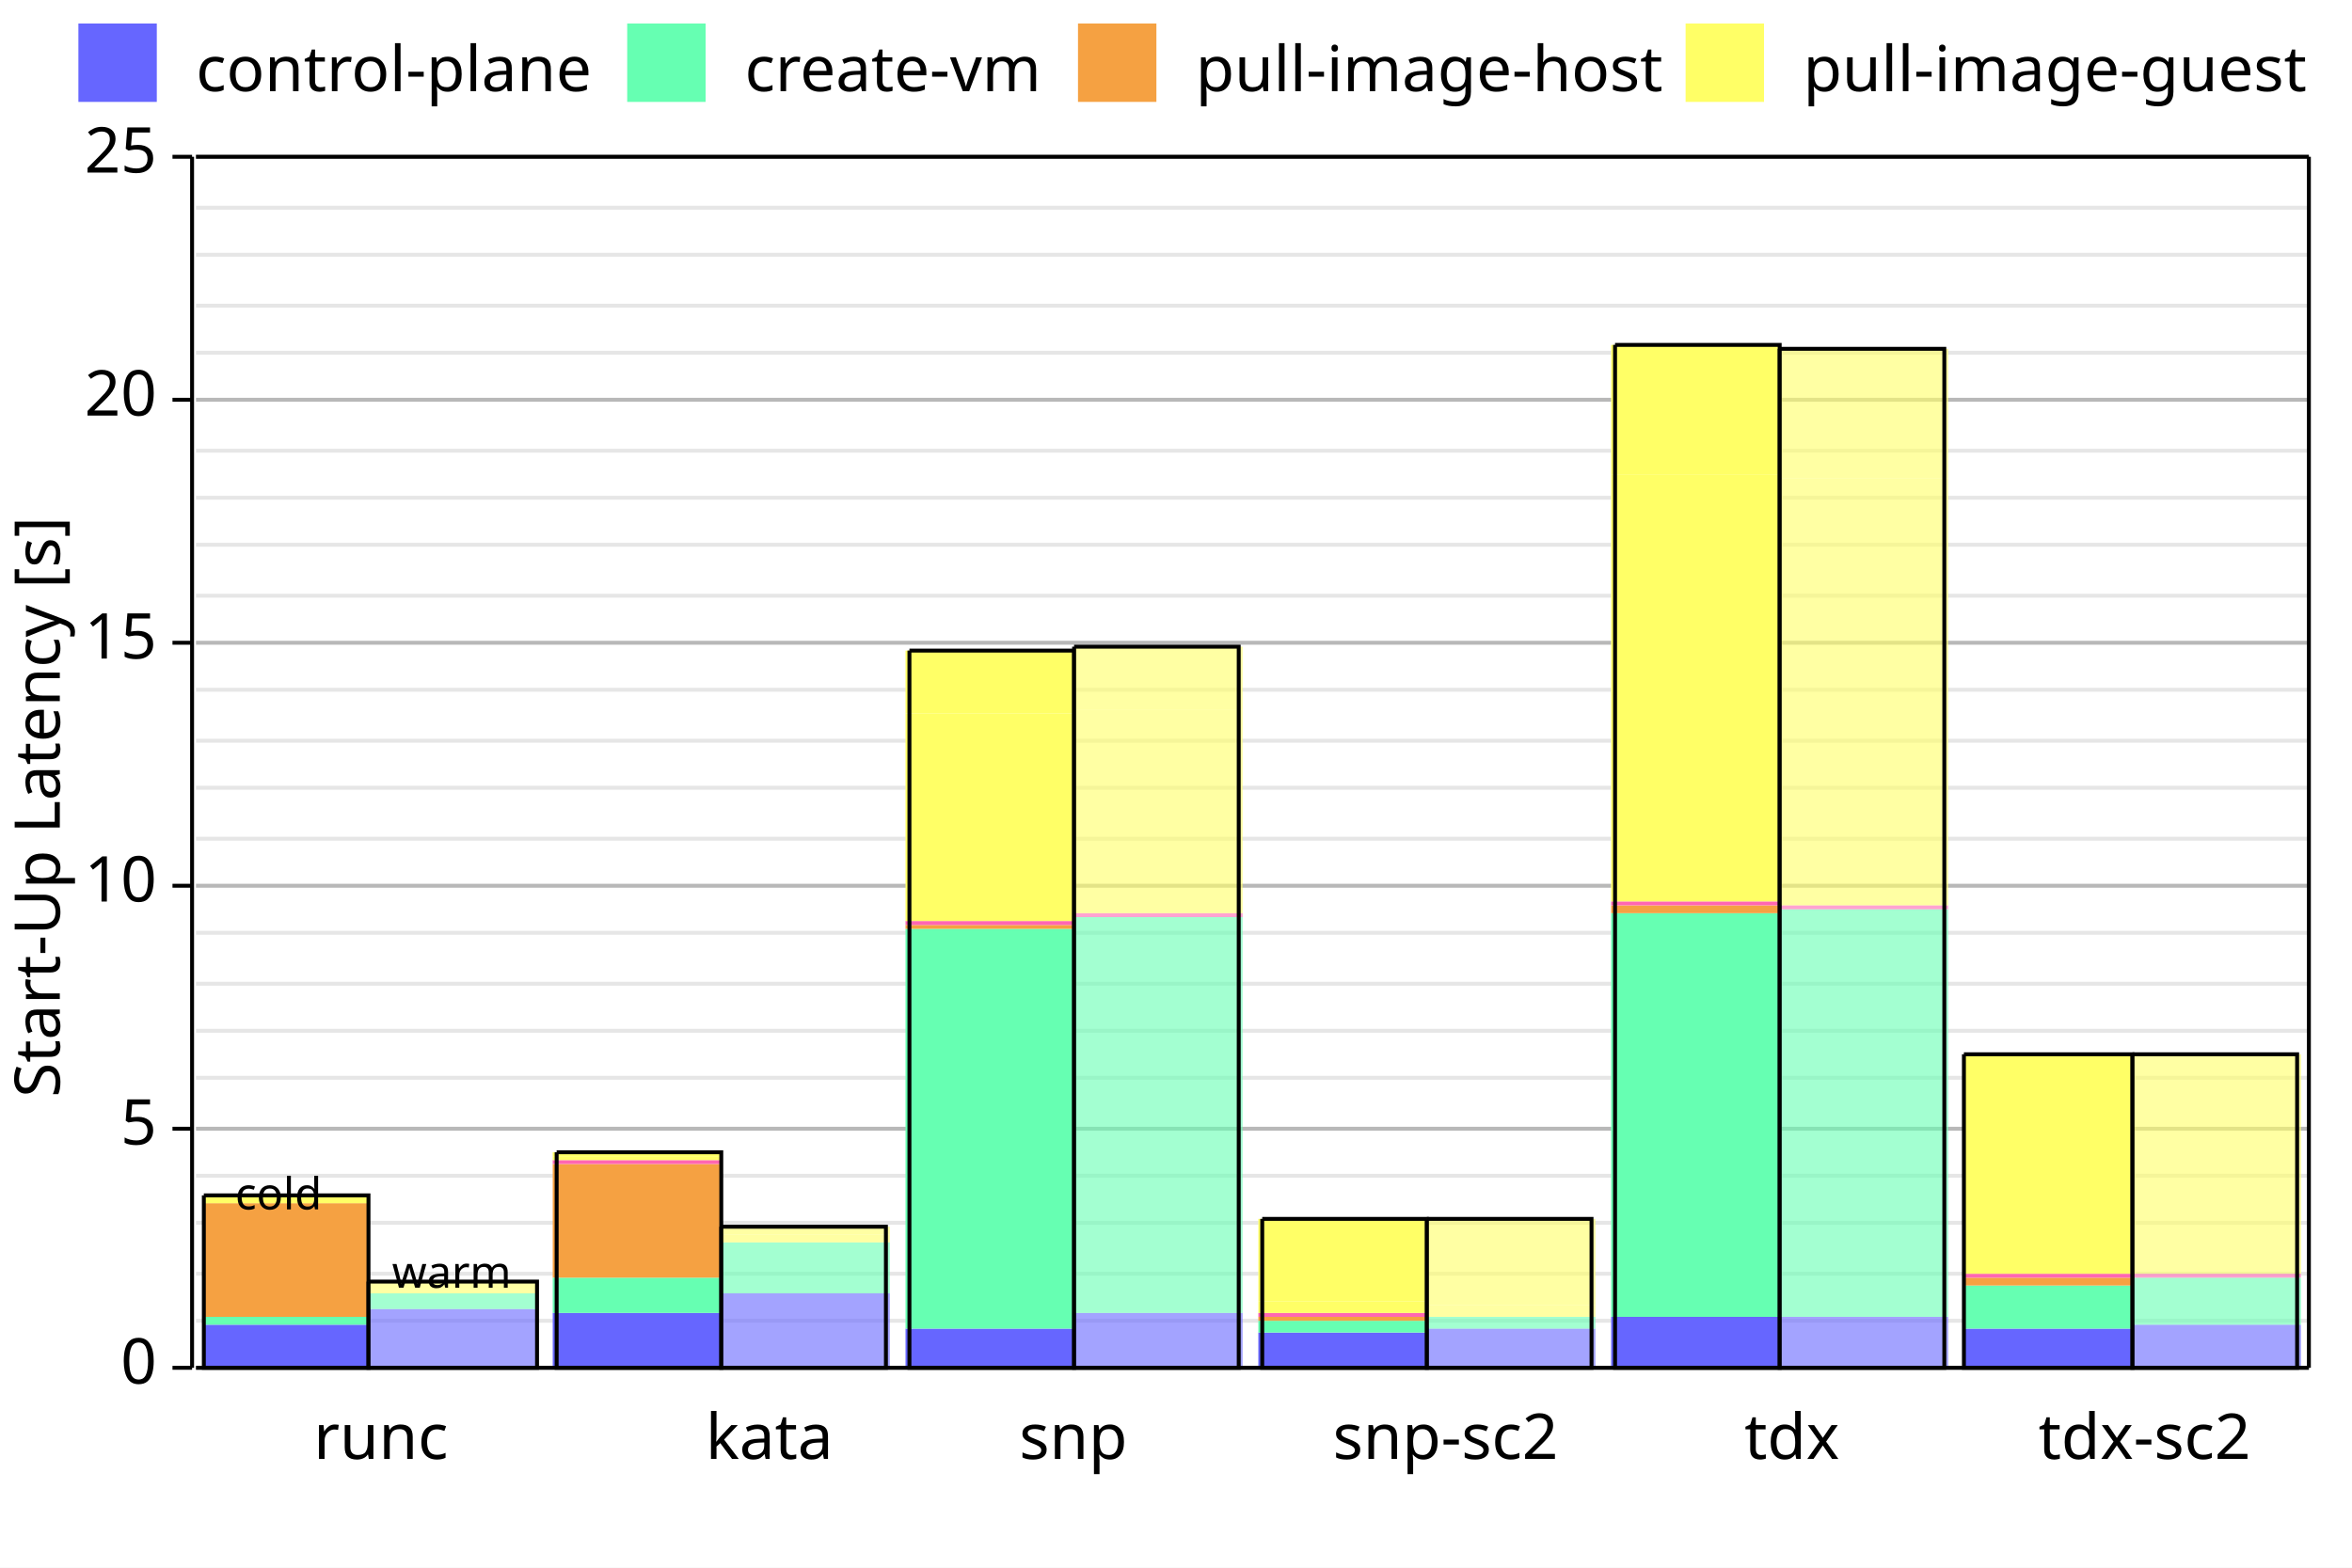
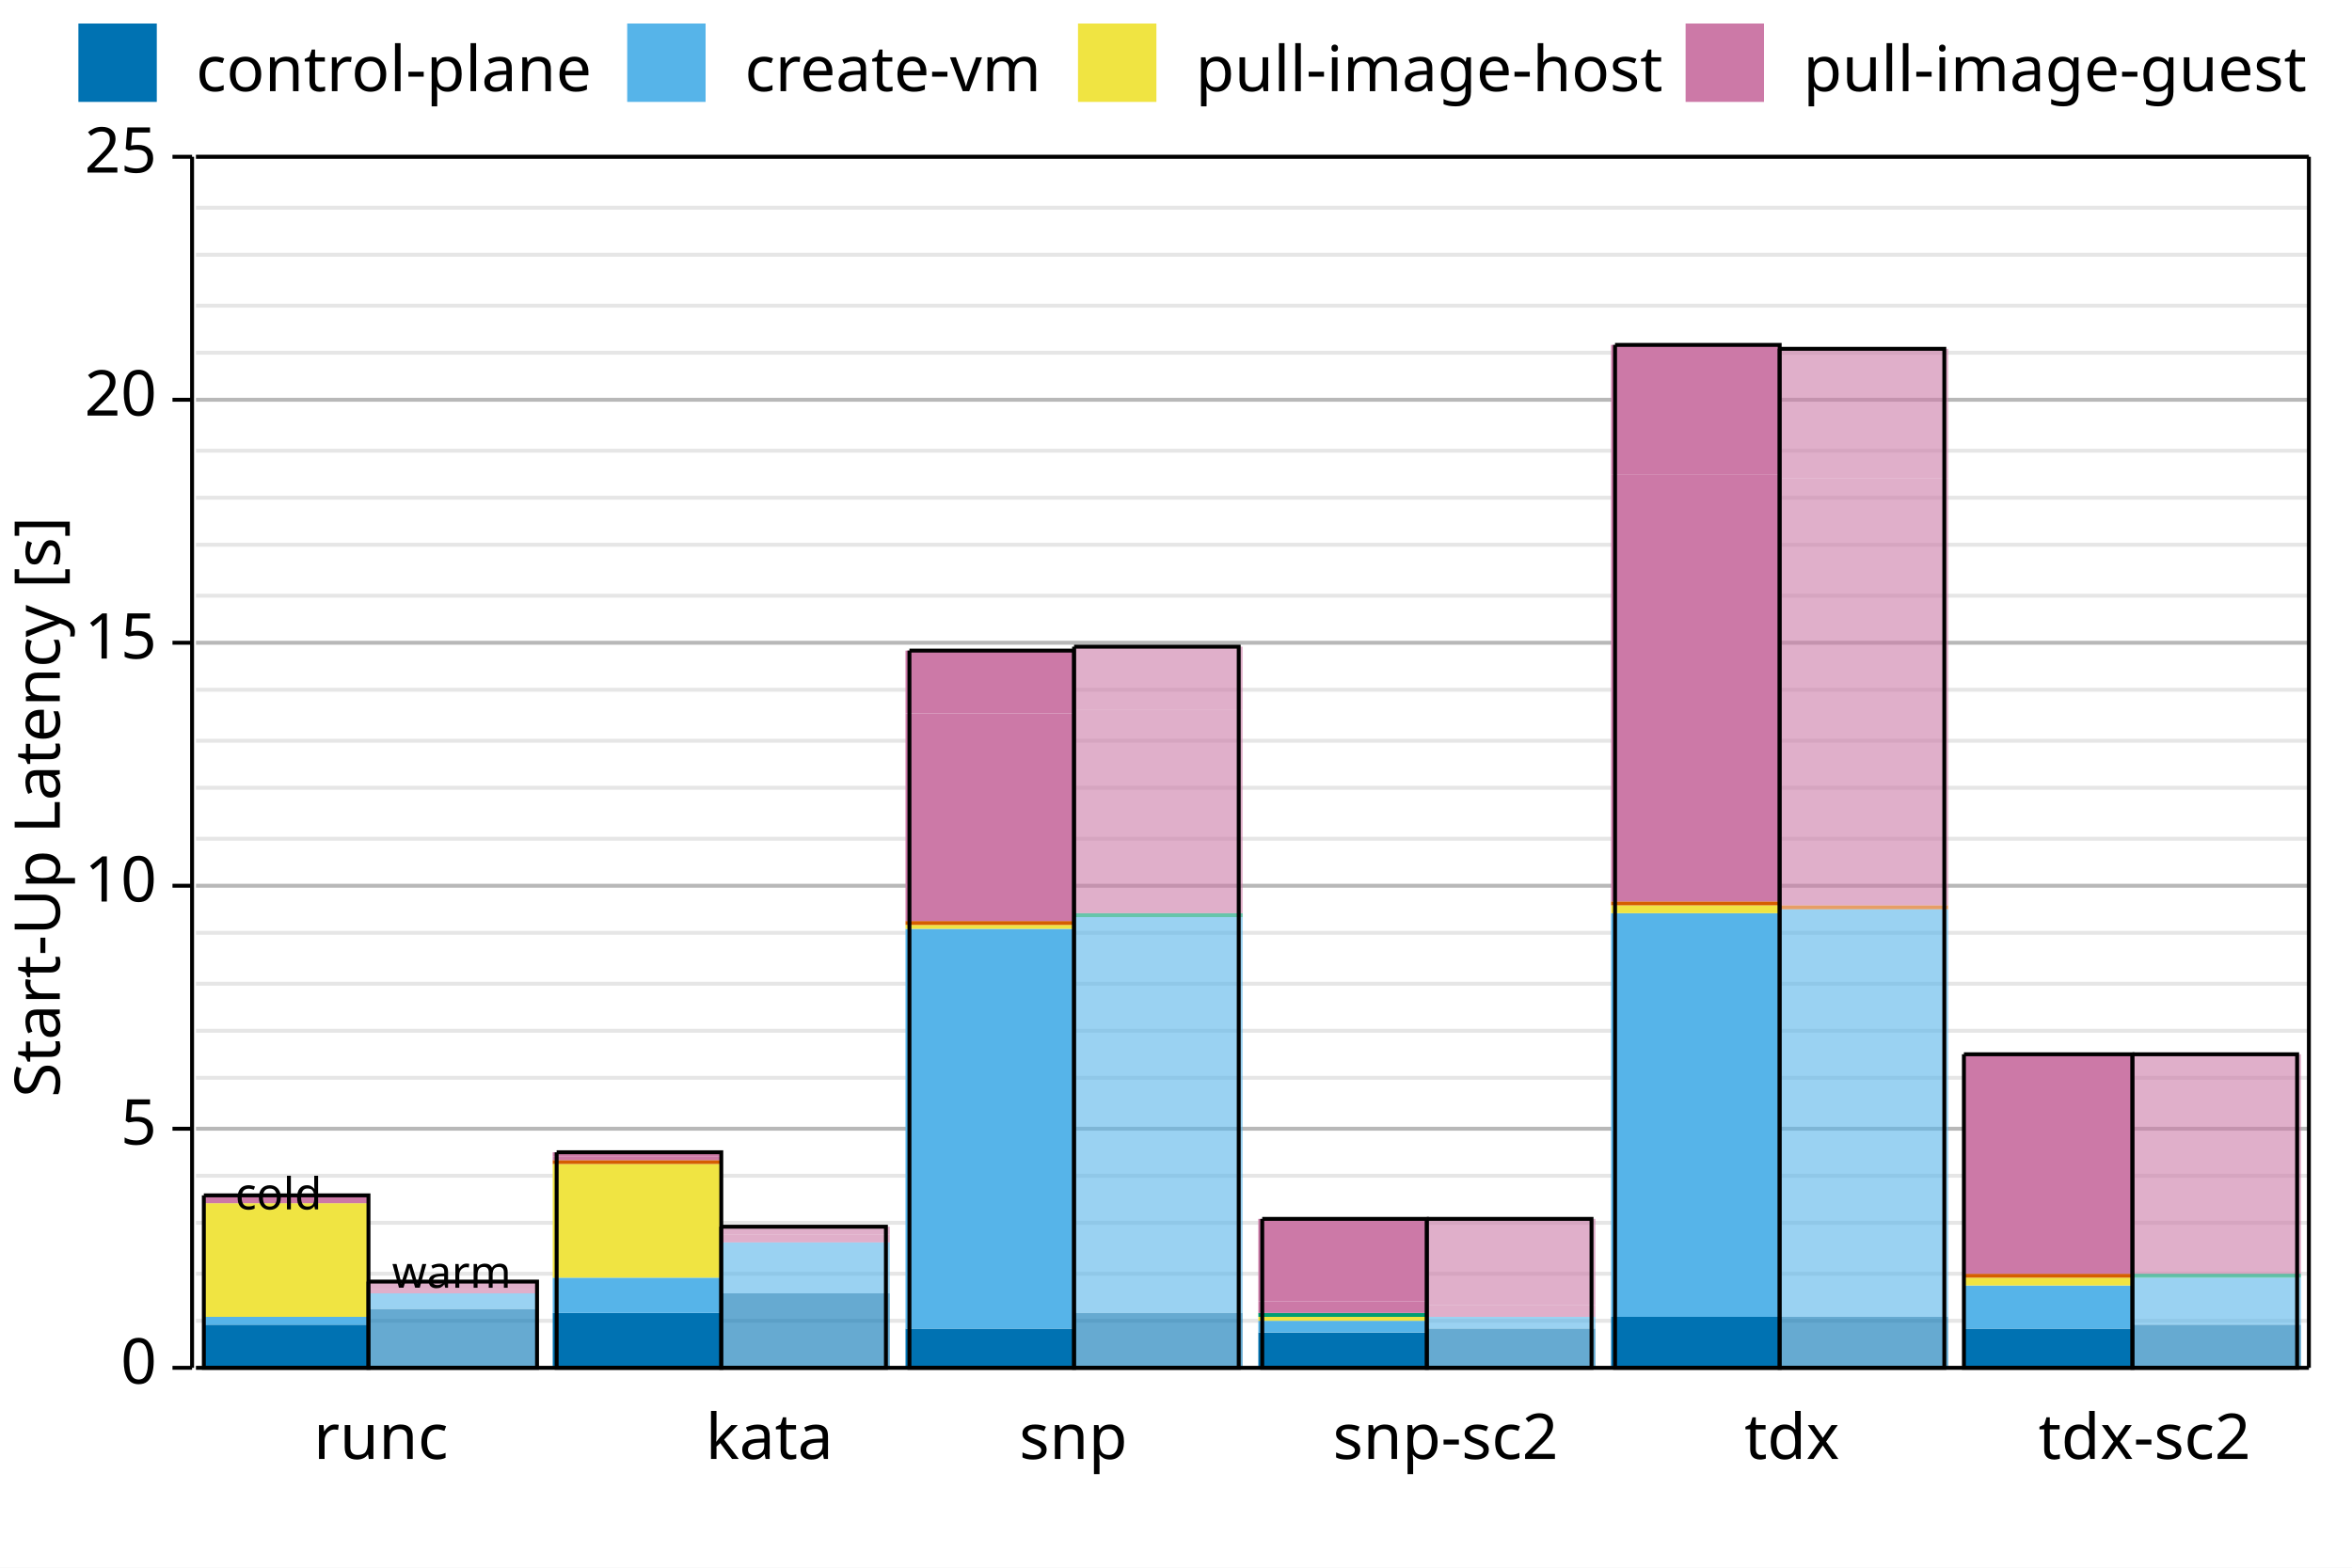
<svg xmlns="http://www.w3.org/2000/svg" width="600" height="400" viewBox="0 0 600 400">
  <rect x="0" y="0" width="600" height="400" opacity="1" fill="#FFFFFF" stroke="none" />
  <line opacity="0.1" stroke="#000000" stroke-width="1" x1="50" y1="349" x2="589" y2="349" />
  <line opacity="0.1" stroke="#000000" stroke-width="1" x1="50" y1="337" x2="589" y2="337" />
  <line opacity="0.1" stroke="#000000" stroke-width="1" x1="50" y1="325" x2="589" y2="325" />
  <line opacity="0.1" stroke="#000000" stroke-width="1" x1="50" y1="312" x2="589" y2="312" />
  <line opacity="0.1" stroke="#000000" stroke-width="1" x1="50" y1="300" x2="589" y2="300" />
  <line opacity="0.1" stroke="#000000" stroke-width="1" x1="50" y1="288" x2="589" y2="288" />
  <line opacity="0.1" stroke="#000000" stroke-width="1" x1="50" y1="275" x2="589" y2="275" />
  <line opacity="0.1" stroke="#000000" stroke-width="1" x1="50" y1="263" x2="589" y2="263" />
  <line opacity="0.1" stroke="#000000" stroke-width="1" x1="50" y1="251" x2="589" y2="251" />
  <line opacity="0.1" stroke="#000000" stroke-width="1" x1="50" y1="238" x2="589" y2="238" />
  <line opacity="0.1" stroke="#000000" stroke-width="1" x1="50" y1="226" x2="589" y2="226" />
  <line opacity="0.1" stroke="#000000" stroke-width="1" x1="50" y1="214" x2="589" y2="214" />
  <line opacity="0.1" stroke="#000000" stroke-width="1" x1="50" y1="201" x2="589" y2="201" />
  <line opacity="0.1" stroke="#000000" stroke-width="1" x1="50" y1="189" x2="589" y2="189" />
  <line opacity="0.1" stroke="#000000" stroke-width="1" x1="50" y1="176" x2="589" y2="176" />
  <line opacity="0.1" stroke="#000000" stroke-width="1" x1="50" y1="164" x2="589" y2="164" />
  <line opacity="0.1" stroke="#000000" stroke-width="1" x1="50" y1="152" x2="589" y2="152" />
  <line opacity="0.1" stroke="#000000" stroke-width="1" x1="50" y1="139" x2="589" y2="139" />
  <line opacity="0.1" stroke="#000000" stroke-width="1" x1="50" y1="127" x2="589" y2="127" />
  <line opacity="0.1" stroke="#000000" stroke-width="1" x1="50" y1="115" x2="589" y2="115" />
  <line opacity="0.1" stroke="#000000" stroke-width="1" x1="50" y1="102" x2="589" y2="102" />
  <line opacity="0.1" stroke="#000000" stroke-width="1" x1="50" y1="90" x2="589" y2="90" />
  <line opacity="0.1" stroke="#000000" stroke-width="1" x1="50" y1="78" x2="589" y2="78" />
  <line opacity="0.1" stroke="#000000" stroke-width="1" x1="50" y1="65" x2="589" y2="65" />
  <line opacity="0.1" stroke="#000000" stroke-width="1" x1="50" y1="53" x2="589" y2="53" />
  <line opacity="0.1" stroke="#000000" stroke-width="1" x1="50" y1="40" x2="589" y2="40" />
  <line opacity="0.2" stroke="#000000" stroke-width="1" x1="50" y1="349" x2="589" y2="349" />
  <line opacity="0.2" stroke="#000000" stroke-width="1" x1="50" y1="288" x2="589" y2="288" />
  <line opacity="0.2" stroke="#000000" stroke-width="1" x1="50" y1="226" x2="589" y2="226" />
  <line opacity="0.2" stroke="#000000" stroke-width="1" x1="50" y1="164" x2="589" y2="164" />
  <line opacity="0.2" stroke="#000000" stroke-width="1" x1="50" y1="102" x2="589" y2="102" />
  <line opacity="0.2" stroke="#000000" stroke-width="1" x1="50" y1="40" x2="589" y2="40" />
  <polyline fill="none" opacity="1" stroke="#000000" stroke-width="1" points="49,40 49,349 " />
  <text x="40" y="349" dy="0.5ex" text-anchor="end" font-family="sans-serif" font-size="16.129" opacity="1" fill="#000000">
0
</text>
  <polyline fill="none" opacity="1" stroke="#000000" stroke-width="1" points="44,349 49,349 " />
  <text x="40" y="288" dy="0.5ex" text-anchor="end" font-family="sans-serif" font-size="16.129" opacity="1" fill="#000000">
5
</text>
  <polyline fill="none" opacity="1" stroke="#000000" stroke-width="1" points="44,288 49,288 " />
  <text x="40" y="226" dy="0.5ex" text-anchor="end" font-family="sans-serif" font-size="16.129" opacity="1" fill="#000000">
10
</text>
  <polyline fill="none" opacity="1" stroke="#000000" stroke-width="1" points="44,226 49,226 " />
  <text x="40" y="164" dy="0.5ex" text-anchor="end" font-family="sans-serif" font-size="16.129" opacity="1" fill="#000000">
15
</text>
  <polyline fill="none" opacity="1" stroke="#000000" stroke-width="1" points="44,164 49,164 " />
  <text x="40" y="102" dy="0.5ex" text-anchor="end" font-family="sans-serif" font-size="16.129" opacity="1" fill="#000000">
20
</text>
  <polyline fill="none" opacity="1" stroke="#000000" stroke-width="1" points="44,102 49,102 " />
  <text x="40" y="40" dy="0.5ex" text-anchor="end" font-family="sans-serif" font-size="16.129" opacity="1" fill="#000000">
25
</text>
  <polyline fill="none" opacity="1" stroke="#000000" stroke-width="1" points="44,40 49,40 " />
  <text x="3" y="280" dy="0.76em" text-anchor="start" font-family="sans-serif" font-size="16.129" opacity="1" fill="#000000" transform="rotate(270, 3, 280)">
Start-Up Latency [s]
</text>
-   <rect x="52" y="338" width="42" height="11" opacity="1" fill="#6666FF" stroke="none" />
-   <rect x="141" y="335" width="43" height="14" opacity="1" fill="#6666FF" stroke="none" />
-   <rect x="231" y="339" width="43" height="10" opacity="1" fill="#6666FF" stroke="none" />
-   <rect x="321" y="340" width="43" height="9" opacity="1" fill="#6666FF" stroke="none" />
-   <rect x="411" y="336" width="43" height="13" opacity="1" fill="#6666FF" stroke="none" />
-   <rect x="501" y="339" width="43" height="10" opacity="1" fill="#6666FF" stroke="none" />
-   <rect x="52" y="336" width="42" height="2" opacity="1" fill="#66FFB2" stroke="none" />
-   <rect x="141" y="326" width="43" height="9" opacity="1" fill="#66FFB2" stroke="none" />
-   <rect x="231" y="237" width="43" height="102" opacity="1" fill="#66FFB2" stroke="none" />
-   <rect x="321" y="337" width="43" height="3" opacity="1" fill="#66FFB2" stroke="none" />
-   <rect x="411" y="233" width="43" height="103" opacity="1" fill="#66FFB2" stroke="none" />
-   <rect x="501" y="328" width="43" height="11" opacity="1" fill="#66FFB2" stroke="none" />
-   <rect x="52" y="307" width="42" height="29" opacity="1" fill="#F5A142" stroke="none" />
-   <rect x="141" y="297" width="43" height="29" opacity="1" fill="#F5A142" stroke="none" />
-   <rect x="231" y="236" width="43" height="1" opacity="1" fill="#F5A142" stroke="none" />
-   <rect x="321" y="336" width="43" height="1" opacity="1" fill="#F5A142" stroke="none" />
-   <rect x="411" y="231" width="43" height="2" opacity="1" fill="#F5A142" stroke="none" />
-   <rect x="501" y="326" width="43" height="2" opacity="1" fill="#F5A142" stroke="none" />
-   <rect x="52" y="307" width="42" height="0" opacity="1" fill="#FF66B2" stroke="none" />
-   <rect x="141" y="296" width="43" height="1" opacity="1" fill="#FF66B2" stroke="none" />
-   <rect x="231" y="235" width="43" height="1" opacity="1" fill="#FF66B2" stroke="none" />
-   <rect x="321" y="336" width="43" height="0" opacity="1" fill="#FF66B2" stroke="none" />
-   <rect x="411" y="230" width="43" height="1" opacity="1" fill="#FF66B2" stroke="none" />
-   <rect x="501" y="325" width="43" height="1" opacity="1" fill="#FF66B2" stroke="none" />
-   <rect x="52" y="307" width="42" height="0" opacity="1" fill="#FF66B2" stroke="none" />
-   <rect x="141" y="296" width="43" height="0" opacity="1" fill="#FF66B2" stroke="none" />
-   <rect x="231" y="235" width="43" height="0" opacity="1" fill="#FF66B2" stroke="none" />
-   <rect x="321" y="335" width="43" height="1" opacity="1" fill="#FF66B2" stroke="none" />
-   <rect x="411" y="230" width="43" height="0" opacity="1" fill="#FF66B2" stroke="none" />
-   <rect x="501" y="325" width="43" height="0" opacity="1" fill="#FF66B2" stroke="none" />
-   <rect x="52" y="306" width="42" height="1" opacity="1" fill="#FFFF66" stroke="none" />
-   <rect x="141" y="295" width="43" height="1" opacity="1" fill="#FFFF66" stroke="none" />
-   <rect x="231" y="182" width="43" height="53" opacity="1" fill="#FFFF66" stroke="none" />
-   <rect x="321" y="332" width="43" height="3" opacity="1" fill="#FFFF66" stroke="none" />
-   <rect x="411" y="121" width="43" height="109" opacity="1" fill="#FFFF66" stroke="none" />
-   <rect x="501" y="318" width="43" height="7" opacity="1" fill="#FFFF66" stroke="none" />
-   <rect x="52" y="305" width="42" height="1" opacity="1" fill="#FFFF66" stroke="none" />
-   <rect x="141" y="294" width="43" height="1" opacity="1" fill="#FFFF66" stroke="none" />
-   <rect x="231" y="166" width="43" height="16" opacity="1" fill="#FFFF66" stroke="none" />
-   <rect x="321" y="311" width="43" height="21" opacity="1" fill="#FFFF66" stroke="none" />
-   <rect x="411" y="88" width="43" height="33" opacity="1" fill="#FFFF66" stroke="none" />
-   <rect x="501" y="269" width="43" height="49" opacity="1" fill="#FFFF66" stroke="none" />
+   <rect x="52" y="338" width="42" height="11" opacity="1" fill="#0072B2" stroke="none" />
+   <rect x="141" y="335" width="43" height="14" opacity="1" fill="#0072B2" stroke="none" />
+   <rect x="231" y="339" width="43" height="10" opacity="1" fill="#0072B2" stroke="none" />
+   <rect x="321" y="340" width="43" height="9" opacity="1" fill="#0072B2" stroke="none" />
+   <rect x="411" y="336" width="43" height="13" opacity="1" fill="#0072B2" stroke="none" />
+   <rect x="501" y="339" width="43" height="10" opacity="1" fill="#0072B2" stroke="none" />
+   <rect x="52" y="336" width="42" height="2" opacity="1" fill="#56B4E9" stroke="none" />
+   <rect x="141" y="326" width="43" height="9" opacity="1" fill="#56B4E9" stroke="none" />
+   <rect x="231" y="237" width="43" height="102" opacity="1" fill="#56B4E9" stroke="none" />
+   <rect x="321" y="337" width="43" height="3" opacity="1" fill="#56B4E9" stroke="none" />
+   <rect x="411" y="233" width="43" height="103" opacity="1" fill="#56B4E9" stroke="none" />
+   <rect x="501" y="328" width="43" height="11" opacity="1" fill="#56B4E9" stroke="none" />
+   <rect x="52" y="307" width="42" height="29" opacity="1" fill="#F0E442" stroke="none" />
+   <rect x="141" y="297" width="43" height="29" opacity="1" fill="#F0E442" stroke="none" />
+   <rect x="231" y="236" width="43" height="1" opacity="1" fill="#F0E442" stroke="none" />
+   <rect x="321" y="336" width="43" height="1" opacity="1" fill="#F0E442" stroke="none" />
+   <rect x="411" y="231" width="43" height="2" opacity="1" fill="#F0E442" stroke="none" />
+   <rect x="501" y="326" width="43" height="2" opacity="1" fill="#F0E442" stroke="none" />
+   <rect x="52" y="307" width="42" height="0" opacity="1" fill="#D55E00" stroke="none" />
+   <rect x="141" y="296" width="43" height="1" opacity="1" fill="#D55E00" stroke="none" />
+   <rect x="231" y="235" width="43" height="1" opacity="1" fill="#D55E00" stroke="none" />
+   <rect x="321" y="336" width="43" height="0" opacity="1" fill="#D55E00" stroke="none" />
+   <rect x="411" y="230" width="43" height="1" opacity="1" fill="#D55E00" stroke="none" />
+   <rect x="501" y="325" width="43" height="1" opacity="1" fill="#D55E00" stroke="none" />
+   <rect x="52" y="307" width="42" height="0" opacity="1" fill="#009E73" stroke="none" />
+   <rect x="141" y="296" width="43" height="0" opacity="1" fill="#009E73" stroke="none" />
+   <rect x="231" y="235" width="43" height="0" opacity="1" fill="#009E73" stroke="none" />
+   <rect x="321" y="335" width="43" height="1" opacity="1" fill="#009E73" stroke="none" />
+   <rect x="411" y="230" width="43" height="0" opacity="1" fill="#009E73" stroke="none" />
+   <rect x="501" y="325" width="43" height="0" opacity="1" fill="#009E73" stroke="none" />
+   <rect x="52" y="306" width="42" height="1" opacity="1" fill="#CC79A7" stroke="none" />
+   <rect x="141" y="295" width="43" height="1" opacity="1" fill="#CC79A7" stroke="none" />
+   <rect x="231" y="182" width="43" height="53" opacity="1" fill="#CC79A7" stroke="none" />
+   <rect x="321" y="332" width="43" height="3" opacity="1" fill="#CC79A7" stroke="none" />
+   <rect x="411" y="121" width="43" height="109" opacity="1" fill="#CC79A7" stroke="none" />
+   <rect x="501" y="318" width="43" height="7" opacity="1" fill="#CC79A7" stroke="none" />
+   <rect x="52" y="305" width="42" height="1" opacity="1" fill="#CC79A7" stroke="none" />
+   <rect x="141" y="294" width="43" height="1" opacity="1" fill="#CC79A7" stroke="none" />
+   <rect x="231" y="166" width="43" height="16" opacity="1" fill="#CC79A7" stroke="none" />
+   <rect x="321" y="311" width="43" height="21" opacity="1" fill="#CC79A7" stroke="none" />
+   <rect x="411" y="88" width="43" height="33" opacity="1" fill="#CC79A7" stroke="none" />
+   <rect x="501" y="269" width="43" height="49" opacity="1" fill="#CC79A7" stroke="none" />
  <polyline fill="none" opacity="1" stroke="#000000" stroke-width="1" points="52,305 94,305 94,349 52,349 52,305 " />
  <polyline fill="none" opacity="1" stroke="#000000" stroke-width="1" points="142,294 184,294 184,349 142,349 142,294 " />
  <polyline fill="none" opacity="1" stroke="#000000" stroke-width="1" points="232,166 274,166 274,349 232,349 232,166 " />
  <polyline fill="none" opacity="1" stroke="#000000" stroke-width="1" points="322,311 364,311 364,349 322,349 322,311 " />
  <polyline fill="none" opacity="1" stroke="#000000" stroke-width="1" points="412,88 454,88 454,349 412,349 412,88 " />
  <polyline fill="none" opacity="1" stroke="#000000" stroke-width="1" points="501,269 544,269 544,349 501,349 501,269 " />
-   <rect x="94" y="334" width="43" height="15" opacity="0.6" fill="#6666FF" stroke="none" />
-   <rect x="184" y="330" width="43" height="19" opacity="0.6" fill="#6666FF" stroke="none" />
-   <rect x="274" y="335" width="43" height="14" opacity="0.6" fill="#6666FF" stroke="none" />
-   <rect x="364" y="339" width="43" height="10" opacity="0.6" fill="#6666FF" stroke="none" />
-   <rect x="454" y="336" width="43" height="13" opacity="0.6" fill="#6666FF" stroke="none" />
-   <rect x="544" y="338" width="43" height="11" opacity="0.6" fill="#6666FF" stroke="none" />
-   <rect x="94" y="330" width="43" height="4" opacity="0.6" fill="#66FFB2" stroke="none" />
-   <rect x="184" y="317" width="43" height="13" opacity="0.6" fill="#66FFB2" stroke="none" />
-   <rect x="274" y="234" width="43" height="101" opacity="0.6" fill="#66FFB2" stroke="none" />
-   <rect x="364" y="336" width="43" height="3" opacity="0.6" fill="#66FFB2" stroke="none" />
-   <rect x="454" y="232" width="43" height="104" opacity="0.6" fill="#66FFB2" stroke="none" />
-   <rect x="544" y="326" width="43" height="12" opacity="0.6" fill="#66FFB2" stroke="none" />
-   <rect x="94" y="330" width="43" height="0" opacity="0.6" fill="#F5A142" stroke="none" />
-   <rect x="184" y="317" width="43" height="0" opacity="0.6" fill="#F5A142" stroke="none" />
-   <rect x="274" y="234" width="43" height="0" opacity="0.6" fill="#F5A142" stroke="none" />
-   <rect x="364" y="336" width="43" height="0" opacity="0.6" fill="#F5A142" stroke="none" />
-   <rect x="454" y="232" width="43" height="0" opacity="0.6" fill="#F5A142" stroke="none" />
-   <rect x="544" y="326" width="43" height="0" opacity="0.6" fill="#F5A142" stroke="none" />
-   <rect x="94" y="330" width="43" height="0" opacity="0.6" fill="#FF66B2" stroke="none" />
-   <rect x="184" y="317" width="43" height="0" opacity="0.6" fill="#FF66B2" stroke="none" />
-   <rect x="274" y="234" width="43" height="0" opacity="0.6" fill="#FF66B2" stroke="none" />
-   <rect x="364" y="336" width="43" height="0" opacity="0.6" fill="#FF66B2" stroke="none" />
-   <rect x="454" y="231" width="43" height="1" opacity="0.6" fill="#FF66B2" stroke="none" />
-   <rect x="544" y="326" width="43" height="0" opacity="0.6" fill="#FF66B2" stroke="none" />
-   <rect x="94" y="330" width="43" height="0" opacity="0.6" fill="#FF66B2" stroke="none" />
-   <rect x="184" y="317" width="43" height="0" opacity="0.6" fill="#FF66B2" stroke="none" />
-   <rect x="274" y="233" width="43" height="1" opacity="0.6" fill="#FF66B2" stroke="none" />
-   <rect x="364" y="336" width="43" height="0" opacity="0.6" fill="#FF66B2" stroke="none" />
-   <rect x="454" y="231" width="43" height="0" opacity="0.6" fill="#FF66B2" stroke="none" />
-   <rect x="544" y="325" width="43" height="1" opacity="0.6" fill="#FF66B2" stroke="none" />
-   <rect x="94" y="329" width="43" height="1" opacity="0.6" fill="#FFFF66" stroke="none" />
-   <rect x="184" y="315" width="43" height="2" opacity="0.6" fill="#FFFF66" stroke="none" />
-   <rect x="274" y="181" width="43" height="52" opacity="0.6" fill="#FFFF66" stroke="none" />
-   <rect x="364" y="333" width="43" height="3" opacity="0.6" fill="#FFFF66" stroke="none" />
-   <rect x="454" y="122" width="43" height="109" opacity="0.6" fill="#FFFF66" stroke="none" />
-   <rect x="544" y="318" width="43" height="7" opacity="0.6" fill="#FFFF66" stroke="none" />
-   <rect x="94" y="327" width="43" height="2" opacity="0.6" fill="#FFFF66" stroke="none" />
-   <rect x="184" y="313" width="43" height="2" opacity="0.6" fill="#FFFF66" stroke="none" />
-   <rect x="274" y="165" width="43" height="16" opacity="0.6" fill="#FFFF66" stroke="none" />
-   <rect x="364" y="311" width="43" height="22" opacity="0.6" fill="#FFFF66" stroke="none" />
-   <rect x="454" y="89" width="43" height="33" opacity="0.6" fill="#FFFF66" stroke="none" />
-   <rect x="544" y="269" width="43" height="49" opacity="0.6" fill="#FFFF66" stroke="none" />
+   <rect x="94" y="334" width="43" height="15" opacity="0.6" fill="#0072B2" stroke="none" />
+   <rect x="184" y="330" width="43" height="19" opacity="0.6" fill="#0072B2" stroke="none" />
+   <rect x="274" y="335" width="43" height="14" opacity="0.6" fill="#0072B2" stroke="none" />
+   <rect x="364" y="339" width="43" height="10" opacity="0.6" fill="#0072B2" stroke="none" />
+   <rect x="454" y="336" width="43" height="13" opacity="0.6" fill="#0072B2" stroke="none" />
+   <rect x="544" y="338" width="43" height="11" opacity="0.6" fill="#0072B2" stroke="none" />
+   <rect x="94" y="330" width="43" height="4" opacity="0.6" fill="#56B4E9" stroke="none" />
+   <rect x="184" y="317" width="43" height="13" opacity="0.6" fill="#56B4E9" stroke="none" />
+   <rect x="274" y="234" width="43" height="101" opacity="0.6" fill="#56B4E9" stroke="none" />
+   <rect x="364" y="336" width="43" height="3" opacity="0.6" fill="#56B4E9" stroke="none" />
+   <rect x="454" y="232" width="43" height="104" opacity="0.6" fill="#56B4E9" stroke="none" />
+   <rect x="544" y="326" width="43" height="12" opacity="0.6" fill="#56B4E9" stroke="none" />
+   <rect x="94" y="330" width="43" height="0" opacity="0.6" fill="#F0E442" stroke="none" />
+   <rect x="184" y="317" width="43" height="0" opacity="0.6" fill="#F0E442" stroke="none" />
+   <rect x="274" y="234" width="43" height="0" opacity="0.6" fill="#F0E442" stroke="none" />
+   <rect x="364" y="336" width="43" height="0" opacity="0.6" fill="#F0E442" stroke="none" />
+   <rect x="454" y="232" width="43" height="0" opacity="0.6" fill="#F0E442" stroke="none" />
+   <rect x="544" y="326" width="43" height="0" opacity="0.6" fill="#F0E442" stroke="none" />
+   <rect x="94" y="330" width="43" height="0" opacity="0.6" fill="#D55E00" stroke="none" />
+   <rect x="184" y="317" width="43" height="0" opacity="0.6" fill="#D55E00" stroke="none" />
+   <rect x="274" y="234" width="43" height="0" opacity="0.6" fill="#D55E00" stroke="none" />
+   <rect x="364" y="336" width="43" height="0" opacity="0.6" fill="#D55E00" stroke="none" />
+   <rect x="454" y="231" width="43" height="1" opacity="0.6" fill="#D55E00" stroke="none" />
+   <rect x="544" y="326" width="43" height="0" opacity="0.6" fill="#D55E00" stroke="none" />
+   <rect x="94" y="330" width="43" height="0" opacity="0.6" fill="#009E73" stroke="none" />
+   <rect x="184" y="317" width="43" height="0" opacity="0.6" fill="#009E73" stroke="none" />
+   <rect x="274" y="233" width="43" height="1" opacity="0.6" fill="#009E73" stroke="none" />
+   <rect x="364" y="336" width="43" height="0" opacity="0.6" fill="#009E73" stroke="none" />
+   <rect x="454" y="231" width="43" height="0" opacity="0.6" fill="#009E73" stroke="none" />
+   <rect x="544" y="325" width="43" height="1" opacity="0.6" fill="#009E73" stroke="none" />
+   <rect x="94" y="329" width="43" height="1" opacity="0.6" fill="#CC79A7" stroke="none" />
+   <rect x="184" y="315" width="43" height="2" opacity="0.6" fill="#CC79A7" stroke="none" />
+   <rect x="274" y="181" width="43" height="52" opacity="0.6" fill="#CC79A7" stroke="none" />
+   <rect x="364" y="333" width="43" height="3" opacity="0.6" fill="#CC79A7" stroke="none" />
+   <rect x="454" y="122" width="43" height="109" opacity="0.6" fill="#CC79A7" stroke="none" />
+   <rect x="544" y="318" width="43" height="7" opacity="0.6" fill="#CC79A7" stroke="none" />
+   <rect x="94" y="327" width="43" height="2" opacity="0.6" fill="#CC79A7" stroke="none" />
+   <rect x="184" y="313" width="43" height="2" opacity="0.6" fill="#CC79A7" stroke="none" />
+   <rect x="274" y="165" width="43" height="16" opacity="0.6" fill="#CC79A7" stroke="none" />
+   <rect x="364" y="311" width="43" height="22" opacity="0.6" fill="#CC79A7" stroke="none" />
+   <rect x="454" y="89" width="43" height="33" opacity="0.6" fill="#CC79A7" stroke="none" />
+   <rect x="544" y="269" width="43" height="49" opacity="0.6" fill="#CC79A7" stroke="none" />
  <polyline fill="none" opacity="1" stroke="#000000" stroke-width="1" points="94,327 137,327 137,349 94,349 94,327 " />
  <polyline fill="none" opacity="1" stroke="#000000" stroke-width="1" points="184,313 226,313 226,349 184,349 184,313 " />
  <polyline fill="none" opacity="1" stroke="#000000" stroke-width="1" points="274,165 316,165 316,349 274,349 274,165 " />
  <polyline fill="none" opacity="1" stroke="#000000" stroke-width="1" points="364,311 406,311 406,349 364,349 364,311 " />
  <polyline fill="none" opacity="1" stroke="#000000" stroke-width="1" points="454,89 496,89 496,349 454,349 454,89 " />
  <polyline fill="none" opacity="1" stroke="#000000" stroke-width="1" points="544,269 586,269 586,349 544,349 544,269 " />
  <polyline fill="none" opacity="1" stroke="#000000" stroke-width="1" points="50,40 589,40 " />
  <polyline fill="none" opacity="1" stroke="#000000" stroke-width="1" points="589,349 589,40 " />
  <polyline fill="none" opacity="1" stroke="#000000" stroke-width="1" points="50,349 589,349 " />
  <text x="80" y="360" dy="0.76em" text-anchor="start" font-family="sans-serif" font-size="16.129" opacity="1" fill="#000000">
runc
</text>
  <text x="180" y="360" dy="0.76em" text-anchor="start" font-family="sans-serif" font-size="16.129" opacity="1" fill="#000000">
kata
</text>
  <text x="260" y="360" dy="0.76em" text-anchor="start" font-family="sans-serif" font-size="16.129" opacity="1" fill="#000000">
snp
</text>
  <text x="340" y="360" dy="0.76em" text-anchor="start" font-family="sans-serif" font-size="16.129" opacity="1" fill="#000000">
snp-sc2
</text>
  <text x="445" y="360" dy="0.76em" text-anchor="start" font-family="sans-serif" font-size="16.129" opacity="1" fill="#000000">
tdx
</text>
  <text x="520" y="360" dy="0.76em" text-anchor="start" font-family="sans-serif" font-size="16.129" opacity="1" fill="#000000">
tdx-sc2
</text>
-   <rect x="20" y="6" width="20" height="20" opacity="1" fill="#6666FF" stroke="none" />
+   <rect x="20" y="6" width="20" height="20" opacity="1" fill="#0072B2" stroke="none" />
  <text x="50" y="11" dy="0.76em" text-anchor="start" font-family="sans-serif" font-size="16.129" opacity="1" fill="#000000">
control-plane
</text>
-   <rect x="160" y="6" width="20" height="20" opacity="1" fill="#66FFB2" stroke="none" />
+   <rect x="160" y="6" width="20" height="20" opacity="1" fill="#56B4E9" stroke="none" />
  <text x="190" y="11" dy="0.76em" text-anchor="start" font-family="sans-serif" font-size="16.129" opacity="1" fill="#000000">
create-vm
</text>
-   <rect x="275" y="6" width="20" height="20" opacity="1" fill="#F5A142" stroke="none" />
+   <rect x="275" y="6" width="20" height="20" opacity="1" fill="#F0E442" stroke="none" />
  <text x="305" y="11" dy="0.76em" text-anchor="start" font-family="sans-serif" font-size="16.129" opacity="1" fill="#000000">
pull-image-host
</text>
-   <rect x="430" y="6" width="20" height="20" opacity="1" fill="#FFFF66" stroke="none" />
+   <rect x="430" y="6" width="20" height="20" opacity="1" fill="#CC79A7" stroke="none" />
  <text x="460" y="11" dy="0.76em" text-anchor="start" font-family="sans-serif" font-size="16.129" opacity="1" fill="#000000">
pull-image-guest
</text>
  <text x="60" y="300" dy="0.76em" text-anchor="start" font-family="sans-serif" font-size="11.29" opacity="1" fill="#000000">
cold
</text>
  <text x="100" y="320" dy="0.76em" text-anchor="start" font-family="sans-serif" font-size="11.29" opacity="1" fill="#000000">
warm
</text>
</svg>
